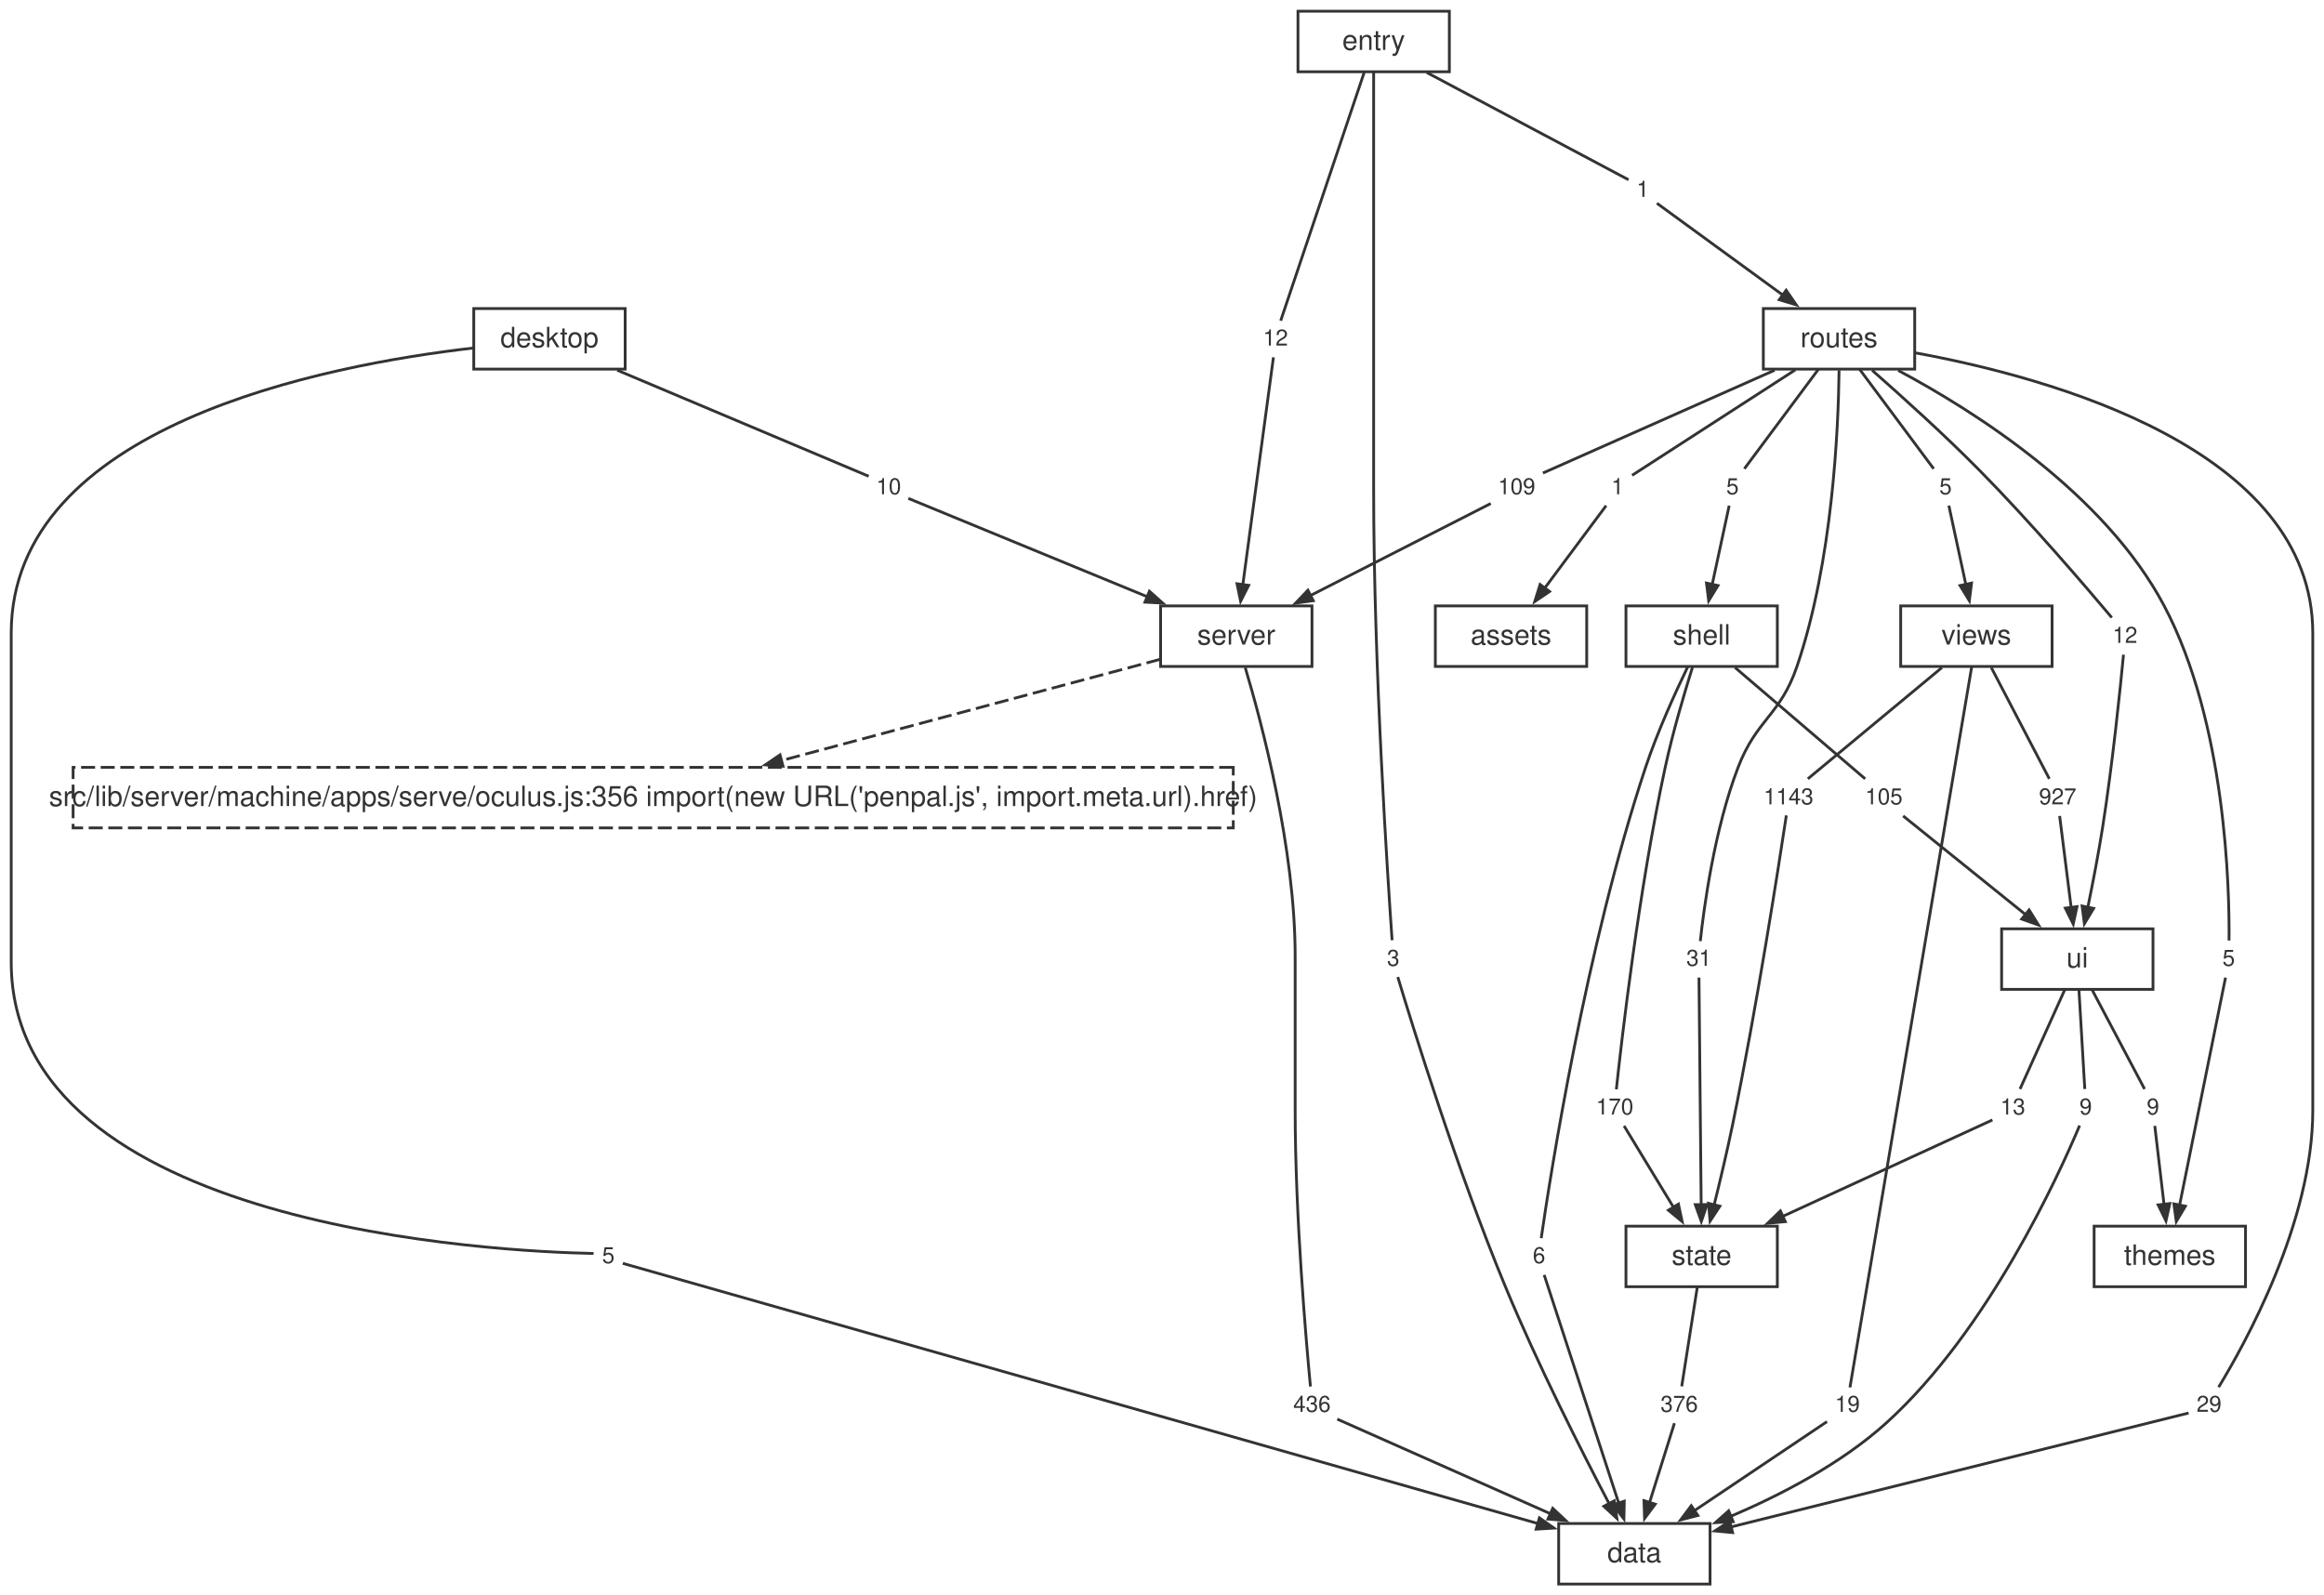
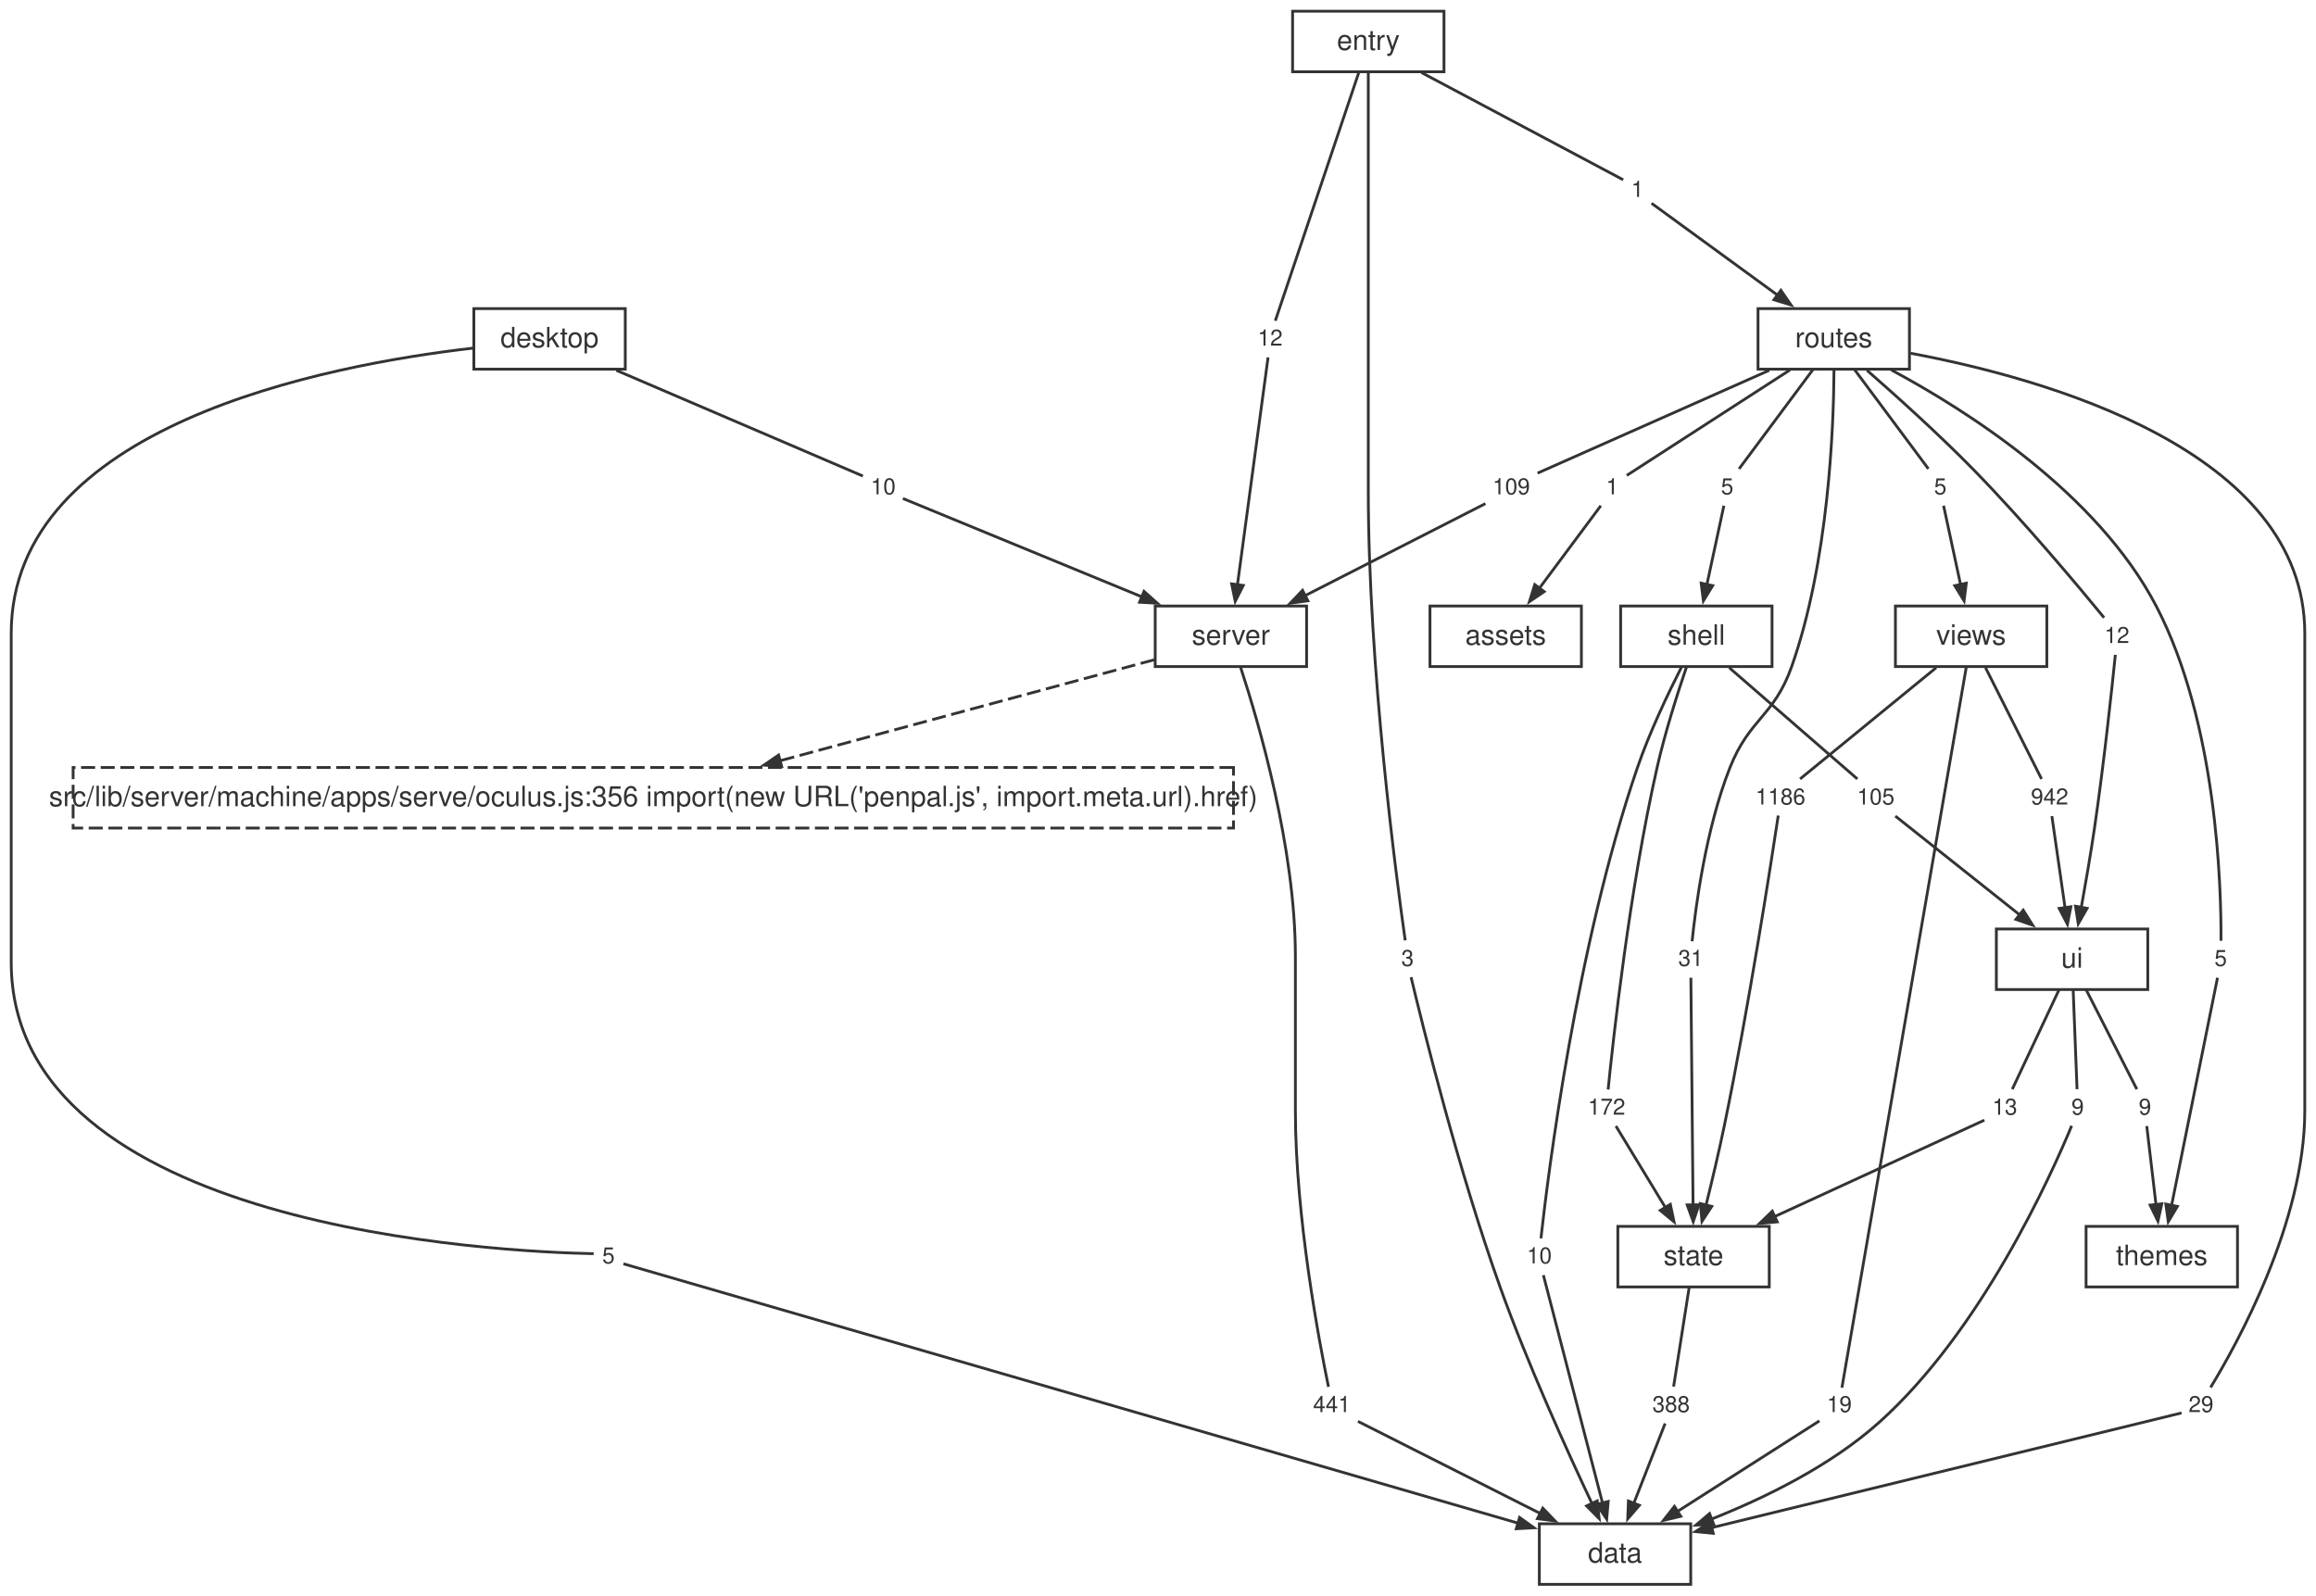
- <svg xmlns="http://www.w3.org/2000/svg" width="829pt" height="569pt" viewBox="0.00 0.00 829.00 569.00">
+ <svg xmlns="http://www.w3.org/2000/svg" width="826pt" height="569pt" viewBox="0.00 0.00 826.00 569.00">
  <style>svg { color: #333333; } @media (prefers-color-scheme: dark) { svg { color: #cccccc; background: #1e1e1e; } }</style>
  <g id="graph0" class="graph" transform="scale(1 1) rotate(0) translate(4 565.12)">
    <g id="node1" class="node">
-       <polygon fill="none" stroke="currentColor" points="606,-21.6 552,-21.6 552,0 606,0 606,-21.6" />
-       <text fill="currentColor" xml:space="preserve" text-anchor="middle" x="579" y="-7.8" font-family="Helvetica,Arial,sans-serif" font-size="10.00">data</text>
+       <polygon fill="none" stroke="currentColor" points="599,-21.6 545,-21.6 545,0 599,0 599,-21.6" />
+       <text fill="currentColor" xml:space="preserve" text-anchor="middle" x="572" y="-7.8" font-family="Helvetica,Arial,sans-serif" font-size="10.00">data</text>
    </g>
    <g id="node2" class="node">
-       <polygon fill="none" stroke="currentColor" points="464,-348.96 410,-348.96 410,-327.36 464,-327.36 464,-348.96" />
-       <text fill="currentColor" xml:space="preserve" text-anchor="middle" x="437" y="-335.16" font-family="Helvetica,Arial,sans-serif" font-size="10.00">server</text>
+       <polygon fill="none" stroke="currentColor" points="462,-348.96 408,-348.96 408,-327.36 462,-327.36 462,-348.96" />
+       <text fill="currentColor" xml:space="preserve" text-anchor="middle" x="435" y="-335.16" font-family="Helvetica,Arial,sans-serif" font-size="10.00">server</text>
    </g>
    <g id="node12" class="node">
      <polygon fill="none" stroke="currentColor" stroke-dasharray="5,2" points="435.92,-291.36 22.08,-291.36 22.08,-269.76 435.92,-269.76 435.92,-291.36" />
      <text fill="currentColor" xml:space="preserve" text-anchor="middle" x="229" y="-277.56" font-family="Helvetica,Arial,sans-serif" font-size="10.00">src/lib/server/machine/apps/serve/oculus.js:356 import(new URL('penpal.js', import.meta.url).href)</text>
    </g>
    <g id="edge49" class="edge">
-       <path fill="none" stroke="currentColor" stroke-dasharray="5,2" d="M409.81,-329.89C375.53,-320.73 316.09,-304.84 274.76,-293.79" />
-       <polygon fill="currentColor" stroke="currentColor" points="275.32,-291.77 268.98,-292.25 274.24,-295.83 275.32,-291.77" />
+       <path fill="none" stroke="currentColor" stroke-dasharray="5,2" d="M407.64,-329.78C373.57,-320.58 314.89,-304.74 274.12,-293.74" />
+       <polygon fill="currentColor" stroke="currentColor" points="274.78,-291.74 268.44,-292.21 273.69,-295.8 274.78,-291.74" />
    </g>
    <g id="node23" class="node">
-       <polygon fill="none" stroke="none" points="472.88,-70.08 455.12,-70.08 455.12,-57.6 472.88,-57.6 472.88,-70.08" />
-       <text fill="currentColor" xml:space="preserve" text-anchor="middle" x="464" y="-61.44" font-family="Helvetica,Arial,sans-serif" font-size="8.00">436</text>
+       <polygon fill="none" stroke="none" points="479.88,-70.08 462.12,-70.08 462.12,-57.6 479.88,-57.6 479.88,-70.08" />
+       <text fill="currentColor" xml:space="preserve" text-anchor="middle" x="471" y="-61.44" font-family="Helvetica,Arial,sans-serif" font-size="8.00">441</text>
    </g>
    <g id="edge21" class="edge">
-       <path fill="none" stroke="currentColor" d="M440.19,-326.98C446.06,-307.29 458,-262.54 458,-223.96 458,-223.96 458,-223.96 458,-168.92 458,-131.27 461.96,-86.09 463.45,-70.47" />
+       <path fill="none" stroke="currentColor" d="M438.49,-327C444.93,-307.35 458,-262.66 458,-223.96 458,-223.96 458,-223.96 458,-168.92 458,-131.04 466.58,-86.01 469.8,-70.45" />
    </g>
    <g id="node3" class="node">
-       <polygon fill="none" stroke="currentColor" points="630,-127.68 576,-127.68 576,-106.08 630,-106.08 630,-127.68" />
-       <text fill="currentColor" xml:space="preserve" text-anchor="middle" x="603" y="-113.88" font-family="Helvetica,Arial,sans-serif" font-size="10.00">state</text>
+       <polygon fill="none" stroke="currentColor" points="627,-127.68 573,-127.68 573,-106.08 627,-106.08 627,-127.68" />
+       <text fill="currentColor" xml:space="preserve" text-anchor="middle" x="600" y="-113.88" font-family="Helvetica,Arial,sans-serif" font-size="10.00">state</text>
    </g>
    <g id="node30" class="node">
-       <polygon fill="none" stroke="none" points="603.88,-70.08 586.12,-70.08 586.12,-57.6 603.88,-57.6 603.88,-70.08" />
-       <text fill="currentColor" xml:space="preserve" text-anchor="middle" x="595" y="-61.44" font-family="Helvetica,Arial,sans-serif" font-size="8.00">376</text>
+       <polygon fill="none" stroke="none" points="600.88,-70.08 583.12,-70.08 583.12,-57.6 600.88,-57.6 600.88,-70.08" />
+       <text fill="currentColor" xml:space="preserve" text-anchor="middle" x="592" y="-61.44" font-family="Helvetica,Arial,sans-serif" font-size="8.00">388</text>
    </g>
    <g id="edge35" class="edge">
-       <path fill="none" stroke="currentColor" d="M601.46,-106.04C599.8,-95.49 597.24,-79.12 595.89,-70.53" />
+       <path fill="none" stroke="currentColor" d="M598.46,-106.04C596.8,-95.49 594.24,-79.12 592.89,-70.53" />
    </g>
    <g id="node4" class="node">
-       <polygon fill="none" stroke="currentColor" points="764,-233.76 710,-233.76 710,-212.16 764,-212.16 764,-233.76" />
-       <text fill="currentColor" xml:space="preserve" text-anchor="middle" x="737" y="-219.96" font-family="Helvetica,Arial,sans-serif" font-size="10.00">ui</text>
+       <polygon fill="none" stroke="currentColor" points="762,-233.76 708,-233.76 708,-212.16 762,-212.16 762,-233.76" />
+       <text fill="currentColor" xml:space="preserve" text-anchor="middle" x="735" y="-219.96" font-family="Helvetica,Arial,sans-serif" font-size="10.00">ui</text>
    </g>
    <g id="node31" class="node">
-       <polygon fill="none" stroke="none" points="744.88,-176.16 735.12,-176.16 735.12,-163.68 744.88,-163.68 744.88,-176.16" />
-       <text fill="currentColor" xml:space="preserve" text-anchor="middle" x="740" y="-167.52" font-family="Helvetica,Arial,sans-serif" font-size="8.00">9</text>
+       <polygon fill="none" stroke="none" points="741.88,-176.16 732.12,-176.16 732.12,-163.68 741.88,-163.68 741.88,-176.16" />
+       <text fill="currentColor" xml:space="preserve" text-anchor="middle" x="737" y="-167.52" font-family="Helvetica,Arial,sans-serif" font-size="8.00">9</text>
    </g>
    <g id="edge37" class="edge">
-       <path fill="none" stroke="currentColor" d="M737.58,-212.12C738.2,-201.57 739.16,-185.2 739.67,-176.61" />
+       <path fill="none" stroke="currentColor" d="M735.39,-212.12C735.8,-201.57 736.44,-185.2 736.78,-176.61" />
    </g>
    <g id="node32" class="node">
-       <polygon fill="none" stroke="none" points="720.88,-176.16 707.12,-176.16 707.12,-163.68 720.88,-163.68 720.88,-176.16" />
-       <text fill="currentColor" xml:space="preserve" text-anchor="middle" x="714" y="-167.52" font-family="Helvetica,Arial,sans-serif" font-size="8.00">13</text>
+       <polygon fill="none" stroke="none" points="717.88,-176.16 704.12,-176.16 704.12,-163.68 717.88,-163.68 717.88,-176.16" />
+       <text fill="currentColor" xml:space="preserve" text-anchor="middle" x="711" y="-167.52" font-family="Helvetica,Arial,sans-serif" font-size="8.00">13</text>
    </g>
    <g id="edge39" class="edge">
-       <path fill="none" stroke="currentColor" d="M732.57,-212.12C727.81,-201.57 720.43,-185.2 716.57,-176.61" />
+       <path fill="none" stroke="currentColor" d="M730.37,-212.12C725.41,-201.57 717.71,-185.2 713.68,-176.61" />
    </g>
    <g id="node33" class="node">
-       <polygon fill="none" stroke="none" points="768.88,-176.16 759.12,-176.16 759.12,-163.68 768.88,-163.68 768.88,-176.16" />
-       <text fill="currentColor" xml:space="preserve" text-anchor="middle" x="764" y="-167.52" font-family="Helvetica,Arial,sans-serif" font-size="8.00">9</text>
+       <polygon fill="none" stroke="none" points="765.88,-176.16 756.12,-176.16 756.12,-163.68 765.88,-163.68 765.88,-176.16" />
+       <text fill="currentColor" xml:space="preserve" text-anchor="middle" x="761" y="-167.52" font-family="Helvetica,Arial,sans-serif" font-size="8.00">9</text>
    </g>
    <g id="edge41" class="edge">
-       <path fill="none" stroke="currentColor" d="M742.21,-212.12C747.78,-201.57 756.45,-185.2 760.99,-176.61" />
+       <path fill="none" stroke="currentColor" d="M740.01,-212.12C745.38,-201.57 753.73,-185.2 758.1,-176.61" />
    </g>
    <g id="node5" class="node">
-       <polygon fill="none" stroke="currentColor" points="630,-348.96 576,-348.96 576,-327.36 630,-327.36 630,-348.96" />
-       <text fill="currentColor" xml:space="preserve" text-anchor="middle" x="603" y="-335.16" font-family="Helvetica,Arial,sans-serif" font-size="10.00">shell</text>
+       <polygon fill="none" stroke="currentColor" points="628,-348.96 574,-348.96 574,-327.36 628,-327.36 628,-348.96" />
+       <text fill="currentColor" xml:space="preserve" text-anchor="middle" x="601" y="-335.16" font-family="Helvetica,Arial,sans-serif" font-size="10.00">shell</text>
    </g>
    <g id="node24" class="node">
-       <polygon fill="none" stroke="none" points="549.88,-123.12 540.12,-123.12 540.12,-110.64 549.88,-110.64 549.88,-123.12" />
-       <text fill="currentColor" xml:space="preserve" text-anchor="middle" x="545" y="-114.48" font-family="Helvetica,Arial,sans-serif" font-size="8.00">6</text>
+       <polygon fill="none" stroke="none" points="551.88,-123.12 538.12,-123.12 538.12,-110.64 551.88,-110.64 551.88,-123.12" />
+       <text fill="currentColor" xml:space="preserve" text-anchor="middle" x="545" y="-114.48" font-family="Helvetica,Arial,sans-serif" font-size="8.00">10</text>
    </g>
    <g id="edge23" class="edge">
-       <path fill="none" stroke="currentColor" d="M598.01,-327.18C593.6,-318.04 587.22,-304.04 583,-291.36 561.6,-226.99 548.92,-145.14 545.77,-123.39" />
+       <path fill="none" stroke="currentColor" d="M595.73,-327.21C591.08,-318.09 584.37,-304.1 580,-291.36 558.09,-227.41 547.99,-145.26 545.58,-123.41" />
    </g>
    <g id="node25" class="node">
-       <polygon fill="none" stroke="none" points="580.88,-176.16 563.12,-176.16 563.12,-163.68 580.88,-163.68 580.88,-176.16" />
-       <text fill="currentColor" xml:space="preserve" text-anchor="middle" x="572" y="-167.52" font-family="Helvetica,Arial,sans-serif" font-size="8.00">170</text>
+       <polygon fill="none" stroke="none" points="577.88,-176.16 560.12,-176.16 560.12,-163.68 577.88,-163.68 577.88,-176.16" />
+       <text fill="currentColor" xml:space="preserve" text-anchor="middle" x="569" y="-167.52" font-family="Helvetica,Arial,sans-serif" font-size="8.00">172</text>
    </g>
    <g id="edge25" class="edge">
-       <path fill="none" stroke="currentColor" d="M599.73,-327.07C596.84,-317.85 592.68,-303.8 590,-291.36 580.55,-247.55 574.41,-193.7 572.57,-176.49" />
+       <path fill="none" stroke="currentColor" d="M597.45,-327.09C594.32,-317.89 589.83,-303.85 587,-291.36 577.11,-247.64 571.26,-193.74 569.54,-176.5" />
    </g>
    <g id="node26" class="node">
-       <polygon fill="none" stroke="none" points="676.88,-286.8 659.12,-286.8 659.12,-274.32 676.88,-274.32 676.88,-286.8" />
-       <text fill="currentColor" xml:space="preserve" text-anchor="middle" x="668" y="-278.16" font-family="Helvetica,Arial,sans-serif" font-size="8.00">105</text>
+       <polygon fill="none" stroke="none" points="673.88,-286.8 656.12,-286.8 656.12,-274.32 673.88,-274.32 673.88,-286.8" />
+       <text fill="currentColor" xml:space="preserve" text-anchor="middle" x="665" y="-278.16" font-family="Helvetica,Arial,sans-serif" font-size="8.00">105</text>
    </g>
    <g id="edge27" class="edge">
-       <path fill="none" stroke="currentColor" d="M614.92,-326.96C628.56,-315.3 650.4,-296.62 661.32,-287.27" />
+       <path fill="none" stroke="currentColor" d="M612.74,-326.96C626.16,-315.3 647.67,-296.62 658.43,-287.27" />
    </g>
    <g id="node6" class="node">
-       <polygon fill="none" stroke="currentColor" points="728,-348.96 674,-348.96 674,-327.36 728,-327.36 728,-348.96" />
-       <text fill="currentColor" xml:space="preserve" text-anchor="middle" x="701" y="-335.16" font-family="Helvetica,Arial,sans-serif" font-size="10.00">views</text>
+       <polygon fill="none" stroke="currentColor" points="726,-348.96 672,-348.96 672,-327.36 726,-327.36 726,-348.96" />
+       <text fill="currentColor" xml:space="preserve" text-anchor="middle" x="699" y="-335.16" font-family="Helvetica,Arial,sans-serif" font-size="10.00">views</text>
    </g>
    <g id="node34" class="node">
-       <polygon fill="none" stroke="none" points="661.88,-70.08 648.12,-70.08 648.12,-57.6 661.88,-57.6 661.88,-70.08" />
-       <text fill="currentColor" xml:space="preserve" text-anchor="middle" x="655" y="-61.44" font-family="Helvetica,Arial,sans-serif" font-size="8.00">19</text>
+       <polygon fill="none" stroke="none" points="658.88,-70.08 645.12,-70.08 645.12,-57.6 658.88,-57.6 658.88,-70.08" />
+       <text fill="currentColor" xml:space="preserve" text-anchor="middle" x="652" y="-61.44" font-family="Helvetica,Arial,sans-serif" font-size="8.00">19</text>
    </g>
    <g id="edge43" class="edge">
-       <path fill="none" stroke="currentColor" d="M699.31,-327.15C691.79,-282.62 661.51,-103.37 655.9,-70.15" />
+       <path fill="none" stroke="currentColor" d="M697.27,-327.15C689.59,-282.62 658.65,-103.37 652.92,-70.15" />
    </g>
    <g id="node35" class="node">
-       <polygon fill="none" stroke="none" points="644.88,-286.8 623.12,-286.8 623.12,-274.32 644.88,-274.32 644.88,-286.8" />
-       <text fill="currentColor" xml:space="preserve" text-anchor="middle" x="634" y="-278.16" font-family="Helvetica,Arial,sans-serif" font-size="8.00">1143</text>
+       <polygon fill="none" stroke="none" points="641.88,-286.8 620.12,-286.8 620.12,-274.32 641.88,-274.32 641.88,-286.8" />
+       <text fill="currentColor" xml:space="preserve" text-anchor="middle" x="631" y="-278.16" font-family="Helvetica,Arial,sans-serif" font-size="8.00">1186</text>
    </g>
    <g id="edge45" class="edge">
-       <path fill="none" stroke="currentColor" d="M688.71,-326.96C674.66,-315.3 652.14,-296.62 640.88,-287.27" />
+       <path fill="none" stroke="currentColor" d="M686.53,-326.96C672.26,-315.3 649.41,-296.62 637.99,-287.27" />
    </g>
    <g id="node36" class="node">
-       <polygon fill="none" stroke="none" points="738.88,-286.8 721.12,-286.8 721.12,-274.32 738.88,-274.32 738.88,-286.8" />
-       <text fill="currentColor" xml:space="preserve" text-anchor="middle" x="730" y="-278.16" font-family="Helvetica,Arial,sans-serif" font-size="8.00">927</text>
+       <polygon fill="none" stroke="none" points="735.88,-286.8 718.12,-286.8 718.12,-274.32 735.88,-274.32 735.88,-286.8" />
+       <text fill="currentColor" xml:space="preserve" text-anchor="middle" x="727" y="-278.16" font-family="Helvetica,Arial,sans-serif" font-size="8.00">942</text>
    </g>
    <g id="edge47" class="edge">
-       <path fill="none" stroke="currentColor" d="M706.32,-326.96C712.4,-315.3 722.15,-296.62 727.02,-287.27" />
+       <path fill="none" stroke="currentColor" d="M704.14,-326.96C710.01,-315.3 719.42,-296.62 724.12,-287.27" />
    </g>
    <g id="node7" class="node">
-       <polygon fill="none" stroke="currentColor" points="797,-127.68 743,-127.68 743,-106.08 797,-106.08 797,-127.68" />
-       <text fill="currentColor" xml:space="preserve" text-anchor="middle" x="770" y="-113.88" font-family="Helvetica,Arial,sans-serif" font-size="10.00">themes</text>
+       <polygon fill="none" stroke="currentColor" points="794,-127.68 740,-127.68 740,-106.08 794,-106.08 794,-127.68" />
+       <text fill="currentColor" xml:space="preserve" text-anchor="middle" x="767" y="-113.88" font-family="Helvetica,Arial,sans-serif" font-size="10.00">themes</text>
    </g>
    <g id="node8" class="node">
-       <polygon fill="none" stroke="currentColor" points="679,-455.04 625,-455.04 625,-433.44 679,-433.44 679,-455.04" />
-       <text fill="currentColor" xml:space="preserve" text-anchor="middle" x="652" y="-441.24" font-family="Helvetica,Arial,sans-serif" font-size="10.00">routes</text>
+       <polygon fill="none" stroke="currentColor" points="677,-455.04 623,-455.04 623,-433.44 677,-433.44 677,-455.04" />
+       <text fill="currentColor" xml:space="preserve" text-anchor="middle" x="650" y="-441.24" font-family="Helvetica,Arial,sans-serif" font-size="10.00">routes</text>
    </g>
    <g id="node15" class="node">
-       <polygon fill="none" stroke="none" points="790.88,-70.08 777.12,-70.08 777.12,-57.6 790.88,-57.6 790.88,-70.08" />
-       <text fill="currentColor" xml:space="preserve" text-anchor="middle" x="784" y="-61.44" font-family="Helvetica,Arial,sans-serif" font-size="8.00">29</text>
+       <polygon fill="none" stroke="none" points="787.88,-70.08 774.12,-70.08 774.12,-57.6 787.88,-57.6 787.88,-70.08" />
+       <text fill="currentColor" xml:space="preserve" text-anchor="middle" x="781" y="-61.44" font-family="Helvetica,Arial,sans-serif" font-size="8.00">29</text>
    </g>
    <g id="edge5" class="edge">
-       <path fill="none" stroke="currentColor" d="M679.15,-439.25C726.93,-430.52 821,-404.97 821,-339.16 821,-339.16 821,-339.16 821,-168.92 821,-129.03 796.57,-85.25 787.41,-70.24" />
+       <path fill="none" stroke="currentColor" d="M677.37,-439.12C724.97,-430.24 818,-404.52 818,-339.16 818,-339.16 818,-339.16 818,-168.92 818,-129.03 793.57,-85.25 784.41,-70.24" />
    </g>
    <g id="node16" class="node">
-       <polygon fill="none" stroke="none" points="577.88,-397.44 568.12,-397.44 568.12,-384.96 577.88,-384.96 577.88,-397.44" />
-       <text fill="currentColor" xml:space="preserve" text-anchor="middle" x="573" y="-388.8" font-family="Helvetica,Arial,sans-serif" font-size="8.00">1</text>
+       <polygon fill="none" stroke="none" points="575.88,-397.44 566.12,-397.44 566.12,-384.96 575.88,-384.96 575.88,-397.44" />
+       <text fill="currentColor" xml:space="preserve" text-anchor="middle" x="571" y="-388.8" font-family="Helvetica,Arial,sans-serif" font-size="8.00">1</text>
    </g>
    <g id="edge7" class="edge">
-       <path fill="none" stroke="currentColor" d="M636.39,-433.16C618.41,-421.54 589.83,-403.07 578.19,-395.55" />
+       <path fill="none" stroke="currentColor" d="M634.39,-433.16C616.41,-421.54 587.83,-403.07 576.19,-395.55" />
    </g>
    <g id="node17" class="node">
-       <polygon fill="none" stroke="none" points="545.88,-397.44 528.12,-397.44 528.12,-384.96 545.88,-384.96 545.88,-397.44" />
-       <text fill="currentColor" xml:space="preserve" text-anchor="middle" x="537" y="-388.8" font-family="Helvetica,Arial,sans-serif" font-size="8.00">109</text>
+       <polygon fill="none" stroke="none" points="543.88,-397.44 526.12,-397.44 526.12,-384.96 543.88,-384.96 543.88,-397.44" />
+       <text fill="currentColor" xml:space="preserve" text-anchor="middle" x="535" y="-388.8" font-family="Helvetica,Arial,sans-serif" font-size="8.00">109</text>
    </g>
    <g id="edge9" class="edge">
-       <path fill="none" stroke="currentColor" d="M629,-433.03C603.7,-421.8 564.26,-404.3 546.38,-396.36" />
+       <path fill="none" stroke="currentColor" d="M627,-433.03C601.7,-421.8 562.26,-404.3 544.38,-396.36" />
    </g>
    <g id="node18" class="node">
-       <polygon fill="none" stroke="none" points="618.88,-397.44 609.12,-397.44 609.12,-384.96 618.88,-384.96 618.88,-397.44" />
-       <text fill="currentColor" xml:space="preserve" text-anchor="middle" x="614" y="-388.8" font-family="Helvetica,Arial,sans-serif" font-size="8.00">5</text>
+       <polygon fill="none" stroke="none" points="616.88,-397.44 607.12,-397.44 607.12,-384.96 616.88,-384.96 616.88,-397.44" />
+       <text fill="currentColor" xml:space="preserve" text-anchor="middle" x="612" y="-388.8" font-family="Helvetica,Arial,sans-serif" font-size="8.00">5</text>
    </g>
    <g id="edge11" class="edge">
-       <path fill="none" stroke="currentColor" d="M644.67,-433.4C636.82,-422.85 624.63,-406.48 618.24,-397.89" />
+       <path fill="none" stroke="currentColor" d="M642.67,-433.4C634.82,-422.85 622.63,-406.48 616.24,-397.89" />
    </g>
    <g id="node19" class="node">
-       <polygon fill="none" stroke="none" points="608.88,-229.2 595.12,-229.2 595.12,-216.72 608.88,-216.72 608.88,-229.2" />
-       <text fill="currentColor" xml:space="preserve" text-anchor="middle" x="602" y="-220.56" font-family="Helvetica,Arial,sans-serif" font-size="8.00">31</text>
+       <polygon fill="none" stroke="none" points="605.88,-229.2 592.12,-229.2 592.12,-216.72 605.88,-216.72 605.88,-229.2" />
+       <text fill="currentColor" xml:space="preserve" text-anchor="middle" x="599" y="-220.56" font-family="Helvetica,Arial,sans-serif" font-size="8.00">31</text>
    </g>
    <g id="edge13" class="edge">
-       <path fill="none" stroke="currentColor" d="M652.02,-433.02C651.78,-412.44 649.76,-364.8 637,-327.36 631.03,-309.83 622.64,-308.65 616,-291.36 607.52,-269.27 603.78,-241.03 602.52,-229.37" />
+       <path fill="none" stroke="currentColor" d="M650.09,-432.99C649.97,-412.38 648.14,-364.67 635,-327.36 628.77,-309.67 619.9,-308.8 613,-291.36 604.3,-269.36 600.68,-241.07 599.49,-229.38" />
    </g>
    <g id="node20" class="node">
-       <polygon fill="none" stroke="none" points="795.88,-229.2 786.12,-229.2 786.12,-216.72 795.88,-216.72 795.88,-229.2" />
-       <text fill="currentColor" xml:space="preserve" text-anchor="middle" x="791" y="-220.56" font-family="Helvetica,Arial,sans-serif" font-size="8.00">5</text>
+       <polygon fill="none" stroke="none" points="792.88,-229.2 783.12,-229.2 783.12,-216.72 792.88,-216.72 792.88,-229.2" />
+       <text fill="currentColor" xml:space="preserve" text-anchor="middle" x="788" y="-220.56" font-family="Helvetica,Arial,sans-serif" font-size="8.00">5</text>
    </g>
    <g id="edge15" class="edge">
-       <path fill="none" stroke="currentColor" d="M673.12,-432.96C700.36,-418.42 746.77,-389.11 768,-348.96 790.07,-307.21 791.31,-247.91 791.13,-229.58" />
+       <path fill="none" stroke="currentColor" d="M670.51,-433.17C697.5,-418.7 743.97,-389.24 765,-348.96 786.86,-307.1 788.24,-247.88 788.11,-229.57" />
    </g>
    <g id="node21" class="node">
-       <polygon fill="none" stroke="none" points="760.88,-344.4 747.12,-344.4 747.12,-331.92 760.88,-331.92 760.88,-344.4" />
-       <text fill="currentColor" xml:space="preserve" text-anchor="middle" x="754" y="-335.76" font-family="Helvetica,Arial,sans-serif" font-size="8.00">12</text>
+       <polygon fill="none" stroke="none" points="757.88,-344.4 744.12,-344.4 744.12,-331.92 757.88,-331.92 757.88,-344.4" />
+       <text fill="currentColor" xml:space="preserve" text-anchor="middle" x="751" y="-335.76" font-family="Helvetica,Arial,sans-serif" font-size="8.00">12</text>
    </g>
    <g id="edge17" class="edge">
-       <path fill="none" stroke="currentColor" d="M663.83,-433.01C674.16,-423.93 689.43,-410.17 702,-397.44 720.29,-378.91 740.39,-355.39 749.3,-344.79" />
+       <path fill="none" stroke="currentColor" d="M661.86,-433.04C672.21,-423.98 687.49,-410.24 700,-397.44 718.05,-378.98 737.71,-355.43 746.41,-344.81" />
    </g>
    <g id="node22" class="node">
-       <polygon fill="none" stroke="none" points="694.88,-397.44 685.12,-397.44 685.12,-384.96 694.88,-384.96 694.88,-397.44" />
-       <text fill="currentColor" xml:space="preserve" text-anchor="middle" x="690" y="-388.8" font-family="Helvetica,Arial,sans-serif" font-size="8.00">5</text>
+       <polygon fill="none" stroke="none" points="692.88,-397.44 683.12,-397.44 683.12,-384.96 692.88,-384.96 692.88,-397.44" />
+       <text fill="currentColor" xml:space="preserve" text-anchor="middle" x="688" y="-388.8" font-family="Helvetica,Arial,sans-serif" font-size="8.00">5</text>
    </g>
    <g id="edge19" class="edge">
-       <path fill="none" stroke="currentColor" d="M659.33,-433.4C667.18,-422.85 679.37,-406.48 685.76,-397.89" />
+       <path fill="none" stroke="currentColor" d="M657.33,-433.4C665.18,-422.85 677.37,-406.48 683.76,-397.89" />
    </g>
    <g id="node9" class="node">
      <polygon fill="none" stroke="currentColor" points="219,-455.04 165,-455.04 165,-433.44 219,-433.44 219,-455.04" />
      <text fill="currentColor" xml:space="preserve" text-anchor="middle" x="192" y="-441.24" font-family="Helvetica,Arial,sans-serif" font-size="10.00">desktop</text>
    </g>
    <g id="node13" class="node">
      <polygon fill="none" stroke="none" points="217.88,-123.12 208.12,-123.12 208.12,-110.64 217.88,-110.64 217.88,-123.12" />
      <text fill="currentColor" xml:space="preserve" text-anchor="middle" x="213" y="-114.48" font-family="Helvetica,Arial,sans-serif" font-size="8.00">5</text>
    </g>
    <g id="edge1" class="edge">
      <path fill="none" stroke="currentColor" d="M164.9,-440.97C111.97,-434.89 0,-413.29 0,-339.16 0,-339.16 0,-339.16 0,-221.96 0,-126.47 174.93,-118.58 207.73,-117.94" />
    </g>
    <g id="node14" class="node">
-       <polygon fill="none" stroke="none" points="319.88,-397.44 306.12,-397.44 306.12,-384.96 319.88,-384.96 319.88,-397.44" />
-       <text fill="currentColor" xml:space="preserve" text-anchor="middle" x="313" y="-388.8" font-family="Helvetica,Arial,sans-serif" font-size="8.00">10</text>
+       <polygon fill="none" stroke="none" points="317.88,-397.44 304.12,-397.44 304.12,-384.96 317.88,-384.96 317.88,-397.44" />
+       <text fill="currentColor" xml:space="preserve" text-anchor="middle" x="311" y="-388.8" font-family="Helvetica,Arial,sans-serif" font-size="8.00">10</text>
    </g>
    <g id="edge3" class="edge">
-       <path fill="none" stroke="currentColor" d="M216.2,-433.03C244.2,-421.22 288.66,-402.47 305.87,-395.21" />
+       <path fill="none" stroke="currentColor" d="M215.8,-433.03C243.2,-421.28 286.63,-402.65 303.74,-395.32" />
    </g>
    <g id="node10" class="node">
-       <polygon fill="none" stroke="currentColor" points="513,-561.12 459,-561.12 459,-539.52 513,-539.52 513,-561.12" />
-       <text fill="currentColor" xml:space="preserve" text-anchor="middle" x="486" y="-547.32" font-family="Helvetica,Arial,sans-serif" font-size="10.00">entry</text>
+       <polygon fill="none" stroke="currentColor" points="511,-561.12 457,-561.12 457,-539.52 511,-539.52 511,-561.12" />
+       <text fill="currentColor" xml:space="preserve" text-anchor="middle" x="484" y="-547.32" font-family="Helvetica,Arial,sans-serif" font-size="10.00">entry</text>
    </g>
    <g id="node27" class="node">
-       <polygon fill="none" stroke="none" points="497.88,-229.2 488.12,-229.2 488.12,-216.72 497.88,-216.72 497.88,-229.2" />
-       <text fill="currentColor" xml:space="preserve" text-anchor="middle" x="493" y="-220.56" font-family="Helvetica,Arial,sans-serif" font-size="8.00">3</text>
+       <polygon fill="none" stroke="none" points="502.88,-229.2 493.12,-229.2 493.12,-216.72 502.88,-216.72 502.88,-229.2" />
+       <text fill="currentColor" xml:space="preserve" text-anchor="middle" x="498" y="-220.56" font-family="Helvetica,Arial,sans-serif" font-size="8.00">3</text>
    </g>
    <g id="edge29" class="edge">
-       <path fill="none" stroke="currentColor" d="M486,-539.27C486,-520.7 486,-479.75 486,-445.24 486,-445.24 486,-445.24 486,-390.2 486,-327.23 491.08,-250.95 492.58,-229.7" />
+       <path fill="none" stroke="currentColor" d="M484,-539.27C484,-520.7 484,-479.75 484,-445.24 484,-445.24 484,-445.24 484,-390.2 484,-327.06 494.15,-250.9 497.17,-229.69" />
    </g>
    <g id="node28" class="node">
-       <polygon fill="none" stroke="none" points="586.88,-503.52 577.12,-503.52 577.12,-491.04 586.88,-491.04 586.88,-503.52" />
-       <text fill="currentColor" xml:space="preserve" text-anchor="middle" x="582" y="-494.88" font-family="Helvetica,Arial,sans-serif" font-size="8.00">1</text>
+       <polygon fill="none" stroke="none" points="584.88,-503.52 575.12,-503.52 575.12,-491.04 584.88,-491.04 584.88,-503.52" />
+       <text fill="currentColor" xml:space="preserve" text-anchor="middle" x="580" y="-494.88" font-family="Helvetica,Arial,sans-serif" font-size="8.00">1</text>
    </g>
    <g id="edge31" class="edge">
-       <path fill="none" stroke="currentColor" d="M504.97,-539.24C527.48,-527.27 563.64,-508.04 576.91,-500.99" />
+       <path fill="none" stroke="currentColor" d="M502.97,-539.24C525.48,-527.27 561.64,-508.04 574.91,-500.99" />
    </g>
    <g id="node29" class="node">
-       <polygon fill="none" stroke="none" points="457.88,-450.48 444.12,-450.48 444.12,-438 457.88,-438 457.88,-450.48" />
-       <text fill="currentColor" xml:space="preserve" text-anchor="middle" x="451" y="-441.84" font-family="Helvetica,Arial,sans-serif" font-size="8.00">12</text>
+       <polygon fill="none" stroke="none" points="455.88,-450.48 442.12,-450.48 442.12,-438 455.88,-438 455.88,-450.48" />
+       <text fill="currentColor" xml:space="preserve" text-anchor="middle" x="449" y="-441.84" font-family="Helvetica,Arial,sans-serif" font-size="8.00">12</text>
    </g>
    <g id="edge33" class="edge">
-       <path fill="none" stroke="currentColor" d="M482.64,-539.34C475.39,-517.77 458.45,-467.39 452.84,-450.71" />
+       <path fill="none" stroke="currentColor" d="M480.64,-539.34C473.39,-517.77 456.45,-467.39 450.84,-450.71" />
    </g>
    <g id="node11" class="node">
-       <polygon fill="none" stroke="currentColor" points="562,-348.96 508,-348.96 508,-327.36 562,-327.36 562,-348.96" />
-       <text fill="currentColor" xml:space="preserve" text-anchor="middle" x="535" y="-335.16" font-family="Helvetica,Arial,sans-serif" font-size="10.00">assets</text>
+       <polygon fill="none" stroke="currentColor" points="560,-348.96 506,-348.96 506,-327.36 560,-327.36 560,-348.96" />
+       <text fill="currentColor" xml:space="preserve" text-anchor="middle" x="533" y="-335.16" font-family="Helvetica,Arial,sans-serif" font-size="10.00">assets</text>
    </g>
    <g id="edge2" class="edge">
-       <path fill="none" stroke="currentColor" d="M218.17,-114.41C253.6,-104.34 461.39,-45.24 544.59,-21.59" />
-       <polygon fill="currentColor" stroke="currentColor" points="545.12,-23.62 550.32,-19.96 543.97,-19.58 545.12,-23.62" />
+       <path fill="none" stroke="currentColor" d="M218.35,-114.33C253.79,-104.06 455.63,-45.54 537.5,-21.8" />
+       <polygon fill="currentColor" stroke="currentColor" points="537.95,-23.86 543.12,-20.17 536.78,-19.83 537.95,-23.86" />
    </g>
    <g id="edge4" class="edge">
-       <path fill="none" stroke="currentColor" d="M320.02,-387.31C336.15,-380.67 376.66,-364 405.48,-352.14" />
-       <polygon fill="currentColor" stroke="currentColor" points="406.01,-354.19 410.76,-349.96 404.42,-350.3 406.01,-354.19" />
+       <path fill="none" stroke="currentColor" d="M318.02,-387.31C334.15,-380.67 374.66,-364 403.48,-352.14" />
+       <polygon fill="currentColor" stroke="currentColor" points="404.01,-354.19 408.76,-349.96 402.42,-350.3 404.01,-354.19" />
    </g>
    <g id="edge6" class="edge">
-       <path fill="none" stroke="currentColor" d="M776.7,-61.02C750.87,-54.59 662.65,-32.63 613.24,-20.32" />
-       <polygon fill="currentColor" stroke="currentColor" points="614.04,-18.36 607.71,-18.95 613.03,-22.44 614.04,-18.36" />
+       <path fill="none" stroke="currentColor" d="M774.05,-61.14C748.26,-54.84 656.97,-32.55 606.39,-20.2" />
+       <polygon fill="currentColor" stroke="currentColor" points="607.03,-18.19 600.7,-18.81 606.03,-22.27 607.03,-18.19" />
    </g>
    <g id="edge8" class="edge">
-       <path fill="none" stroke="currentColor" d="M568.93,-384.74C563.73,-377.75 554.5,-365.35 546.98,-355.25" />
-       <polygon fill="currentColor" stroke="currentColor" points="548.74,-354.09 543.47,-350.53 545.37,-356.6 548.74,-354.09" />
+       <path fill="none" stroke="currentColor" d="M566.93,-384.74C561.73,-377.75 552.5,-365.35 544.98,-355.25" />
+       <polygon fill="currentColor" stroke="currentColor" points="546.74,-354.09 541.47,-350.53 543.37,-356.6 546.74,-354.09" />
    </g>
    <g id="edge10" class="edge">
-       <path fill="none" stroke="currentColor" d="M527.77,-385.49C513.29,-378.1 484.68,-363.49 463.43,-352.65" />
-       <polygon fill="currentColor" stroke="currentColor" points="464.46,-350.82 458.16,-349.96 462.55,-354.56 464.46,-350.82" />
+       <path fill="none" stroke="currentColor" d="M525.77,-385.49C511.29,-378.1 482.68,-363.49 461.43,-352.65" />
+       <polygon fill="currentColor" stroke="currentColor" points="462.46,-350.82 456.16,-349.96 460.55,-354.56 462.46,-350.82" />
    </g>
    <g id="edge12" class="edge">
-       <path fill="none" stroke="currentColor" d="M612.82,-384.74C611.37,-378.02 608.84,-366.28 606.72,-356.4" />
-       <polygon fill="currentColor" stroke="currentColor" points="608.83,-356.22 605.51,-350.8 604.72,-357.11 608.83,-356.22" />
+       <path fill="none" stroke="currentColor" d="M610.82,-384.74C609.37,-378.02 606.84,-366.28 604.72,-356.4" />
+       <polygon fill="currentColor" stroke="currentColor" points="606.83,-356.22 603.51,-350.8 602.72,-357.11 606.83,-356.22" />
    </g>
    <g id="edge14" class="edge">
-       <path fill="none" stroke="currentColor" d="M602.05,-216.36C602.2,-201.27 602.6,-159.22 602.83,-135.23" />
-       <polygon fill="currentColor" stroke="currentColor" points="604.93,-135.39 602.89,-129.37 600.73,-135.35 604.93,-135.39" />
+       <path fill="none" stroke="currentColor" d="M599.05,-216.36C599.2,-201.27 599.6,-159.22 599.83,-135.23" />
+       <polygon fill="currentColor" stroke="currentColor" points="601.93,-135.39 599.89,-129.37 597.73,-135.35 601.93,-135.39" />
    </g>
    <g id="edge16" class="edge">
-       <path fill="none" stroke="currentColor" d="M789.87,-216.36C786.81,-201.2 778.27,-158.85 773.44,-134.92" />
-       <polygon fill="currentColor" stroke="currentColor" points="775.56,-134.8 772.31,-129.34 771.44,-135.63 775.56,-134.8" />
+       <path fill="none" stroke="currentColor" d="M786.87,-216.36C783.81,-201.2 775.27,-158.85 770.44,-134.92" />
+       <polygon fill="currentColor" stroke="currentColor" points="772.56,-134.8 769.31,-129.34 768.44,-135.63 772.56,-134.8" />
    </g>
    <g id="edge18" class="edge">
-       <path fill="none" stroke="currentColor" d="M753.48,-331.55C752.37,-319.96 749.59,-292.57 746,-269.76 744.51,-260.32 742.49,-249.86 740.73,-241.32" />
-       <polygon fill="currentColor" stroke="currentColor" points="742.82,-241.03 739.53,-235.59 738.71,-241.89 742.82,-241.03" />
+       <path fill="none" stroke="currentColor" d="M750.44,-331.55C749.26,-319.98 746.35,-292.61 743,-269.76 741.62,-260.34 739.81,-249.89 738.27,-241.34" />
+       <polygon fill="currentColor" stroke="currentColor" points="740.36,-241.13 737.21,-235.61 736.23,-241.89 740.36,-241.13" />
    </g>
    <g id="edge20" class="edge">
-       <path fill="none" stroke="currentColor" d="M691.18,-384.74C692.63,-378.02 695.16,-366.28 697.28,-356.4" />
-       <polygon fill="currentColor" stroke="currentColor" points="699.28,-357.11 698.49,-350.8 695.17,-356.22 699.28,-357.11" />
+       <path fill="none" stroke="currentColor" d="M689.18,-384.74C690.63,-378.02 693.16,-366.28 695.28,-356.4" />
+       <polygon fill="currentColor" stroke="currentColor" points="697.28,-357.11 696.49,-350.8 693.17,-356.22 697.28,-357.11" />
    </g>
    <g id="edge22" class="edge">
-       <path fill="none" stroke="currentColor" d="M473.02,-58.83C489.19,-51.66 523.76,-36.32 549.03,-25.1" />
-       <polygon fill="currentColor" stroke="currentColor" points="549.88,-27.02 554.51,-22.67 548.17,-23.18 549.88,-27.02" />
+       <path fill="none" stroke="currentColor" d="M480.32,-58.13C494.95,-50.74 523.85,-36.13 545.31,-25.29" />
+       <polygon fill="currentColor" stroke="currentColor" points="546.23,-27.18 550.63,-22.6 544.33,-23.43 546.23,-27.18" />
    </g>
    <g id="edge24" class="edge">
-       <path fill="none" stroke="currentColor" d="M546.83,-110.28C551.78,-95.12 565.61,-52.77 573.43,-28.84" />
-       <polygon fill="currentColor" stroke="currentColor" points="575.4,-29.57 575.27,-23.21 571.41,-28.26 575.4,-29.57" />
+       <path fill="none" stroke="currentColor" d="M546.45,-110.28C550.39,-95.12 561.37,-52.77 567.58,-28.84" />
+       <polygon fill="currentColor" stroke="currentColor" points="569.56,-29.57 569.03,-23.24 565.49,-28.52 569.56,-29.57" />
    </g>
    <g id="edge26" class="edge">
-       <path fill="none" stroke="currentColor" d="M575.32,-163.46C579.52,-156.54 586.95,-144.3 593.06,-134.25" />
-       <polygon fill="currentColor" stroke="currentColor" points="594.72,-135.55 596.04,-129.33 591.13,-133.37 594.72,-135.55" />
+       <path fill="none" stroke="currentColor" d="M572.32,-163.46C576.52,-156.54 583.95,-144.3 590.06,-134.25" />
+       <polygon fill="currentColor" stroke="currentColor" points="591.72,-135.55 593.04,-129.33 588.13,-133.37 591.72,-135.55" />
    </g>
    <g id="edge28" class="edge">
-       <path fill="none" stroke="currentColor" d="M674.87,-274.03C684.95,-265.9 704.12,-250.46 718.51,-238.86" />
-       <polygon fill="currentColor" stroke="currentColor" points="719.81,-240.51 723.16,-235.11 717.17,-237.24 719.81,-240.51" />
+       <path fill="none" stroke="currentColor" d="M671.97,-274.03C682.29,-265.83 701.99,-250.18 716.63,-238.55" />
+       <polygon fill="currentColor" stroke="currentColor" points="717.58,-240.48 720.97,-235.1 714.97,-237.19 717.58,-240.48" />
    </g>
    <g id="edge30" class="edge">
-       <path fill="none" stroke="currentColor" d="M494.61,-216.56C499.63,-199.88 515.71,-147.76 533,-106.08 544.56,-78.21 560.42,-46.93 570.18,-28.33" />
-       <polygon fill="currentColor" stroke="currentColor" points="571.82,-29.7 572.77,-23.41 568.11,-27.74 571.82,-29.7" />
+       <path fill="none" stroke="currentColor" d="M499.26,-216.57C503.23,-199.9 516.05,-147.83 531,-106.08 540.88,-78.49 554.95,-47.5 563.78,-28.83" />
+       <polygon fill="currentColor" stroke="currentColor" points="565.66,-29.77 566.34,-23.45 561.86,-27.96 565.66,-29.77" />
    </g>
    <g id="edge32" class="edge">
-       <path fill="none" stroke="currentColor" d="M587.03,-492.61C596.33,-485.83 616.66,-471.01 632.12,-459.73" />
-       <polygon fill="currentColor" stroke="currentColor" points="633.15,-461.58 636.76,-456.35 630.67,-458.19 633.15,-461.58" />
+       <path fill="none" stroke="currentColor" d="M585.03,-492.61C594.33,-485.83 614.66,-471.01 630.12,-459.73" />
+       <polygon fill="currentColor" stroke="currentColor" points="631.15,-461.58 634.76,-456.35 628.67,-458.19 631.15,-461.58" />
    </g>
    <g id="edge34" class="edge">
-       <path fill="none" stroke="currentColor" d="M450.25,-437.64C448.22,-422.55 442.56,-380.5 439.33,-356.51" />
-       <polygon fill="currentColor" stroke="currentColor" points="441.42,-356.3 438.54,-350.63 437.26,-356.86 441.42,-356.3" />
+       <path fill="none" stroke="currentColor" d="M448.25,-437.64C446.22,-422.55 440.56,-380.5 437.33,-356.51" />
+       <polygon fill="currentColor" stroke="currentColor" points="439.42,-356.3 436.54,-350.63 435.26,-356.86 439.42,-356.3" />
    </g>
    <g id="edge36" class="edge">
-       <path fill="none" stroke="currentColor" d="M593.29,-57.38C591.18,-50.66 587.5,-38.92 584.4,-29.04" />
-       <polygon fill="currentColor" stroke="currentColor" points="586.44,-28.5 582.64,-23.4 582.43,-29.76 586.44,-28.5" />
+       <path fill="none" stroke="currentColor" d="M589.86,-57.38C587.2,-50.59 582.54,-38.69 578.64,-28.75" />
+       <polygon fill="currentColor" stroke="currentColor" points="580.68,-28.19 576.53,-23.37 576.77,-29.72 580.68,-28.19" />
    </g>
    <g id="edge38" class="edge">
-       <path fill="none" stroke="currentColor" d="M737.83,-163.58C730.53,-146.21 705.33,-90.56 669,-57.6 652.81,-42.91 631.04,-31.67 612.97,-23.99" />
-       <polygon fill="currentColor" stroke="currentColor" points="614.24,-22.25 607.89,-21.91 612.64,-26.13 614.24,-22.25" />
+       <path fill="none" stroke="currentColor" d="M734.85,-163.55C727.63,-146.1 702.61,-90.25 666,-57.6 648.74,-42.21 625.39,-30.8 606.28,-23.22" />
+       <polygon fill="currentColor" stroke="currentColor" points="607.22,-21.33 600.86,-21.14 605.71,-25.25 607.22,-21.33" />
    </g>
    <g id="edge40" class="edge">
-       <path fill="none" stroke="currentColor" d="M706.72,-165.57C691.82,-158.72 657.13,-142.77 631.97,-131.2" />
-       <polygon fill="currentColor" stroke="currentColor" points="632.85,-129.29 626.52,-128.7 631.09,-133.11 632.85,-129.29" />
+       <path fill="none" stroke="currentColor" d="M703.72,-165.57C688.82,-158.72 654.13,-142.77 628.97,-131.2" />
+       <polygon fill="currentColor" stroke="currentColor" points="629.85,-129.29 623.52,-128.7 628.09,-133.11 629.85,-129.29" />
    </g>
    <g id="edge42" class="edge">
-       <path fill="none" stroke="currentColor" d="M764.64,-163.46C765.42,-156.8 766.78,-145.23 767.94,-135.41" />
-       <polygon fill="currentColor" stroke="currentColor" points="770.01,-135.75 768.63,-129.54 765.84,-135.26 770.01,-135.75" />
+       <path fill="none" stroke="currentColor" d="M761.64,-163.46C762.42,-156.8 763.78,-145.23 764.94,-135.41" />
+       <polygon fill="currentColor" stroke="currentColor" points="767.01,-135.75 765.63,-129.54 762.84,-135.26 767.01,-135.75" />
    </g>
    <g id="edge44" class="edge">
-       <path fill="none" stroke="currentColor" d="M647.71,-57.95C636.89,-50.68 616.14,-36.74 600.26,-26.08" />
-       <polygon fill="currentColor" stroke="currentColor" points="601.64,-24.47 595.48,-22.87 599.29,-27.96 601.64,-24.47" />
+       <path fill="none" stroke="currentColor" d="M644.9,-58.31C633.59,-51.1 611.03,-36.7 593.99,-25.83" />
+       <polygon fill="currentColor" stroke="currentColor" points="595.45,-24.27 589.26,-22.81 593.19,-27.81 595.45,-24.27" />
    </g>
    <g id="edge46" class="edge">
-       <path fill="none" stroke="currentColor" d="M633.21,-274.22C630.72,-257.72 622.74,-206.07 614,-163.68 612.05,-154.24 609.57,-143.78 607.45,-135.24" />
-       <polygon fill="currentColor" stroke="currentColor" points="609.5,-134.8 606.01,-129.49 605.43,-135.82 609.5,-134.8" />
+       <path fill="none" stroke="currentColor" d="M630.21,-274.22C627.72,-257.72 619.74,-206.07 611,-163.68 609.05,-154.24 606.57,-143.78 604.45,-135.24" />
+       <polygon fill="currentColor" stroke="currentColor" points="606.5,-134.8 603.01,-129.49 602.43,-135.82 606.5,-134.8" />
    </g>
    <g id="edge48" class="edge">
-       <path fill="none" stroke="currentColor" d="M730.7,-274.03C731.65,-266.44 733.41,-252.46 734.83,-241.2" />
-       <polygon fill="currentColor" stroke="currentColor" points="736.89,-241.67 735.55,-235.45 732.72,-241.14 736.89,-241.67" />
+       <path fill="none" stroke="currentColor" d="M727.8,-274.03C728.89,-266.44 730.9,-252.46 732.52,-241.2" />
+       <polygon fill="currentColor" stroke="currentColor" points="734.57,-241.69 733.35,-235.45 730.41,-241.09 734.57,-241.69" />
    </g>
  </g>
</svg>
